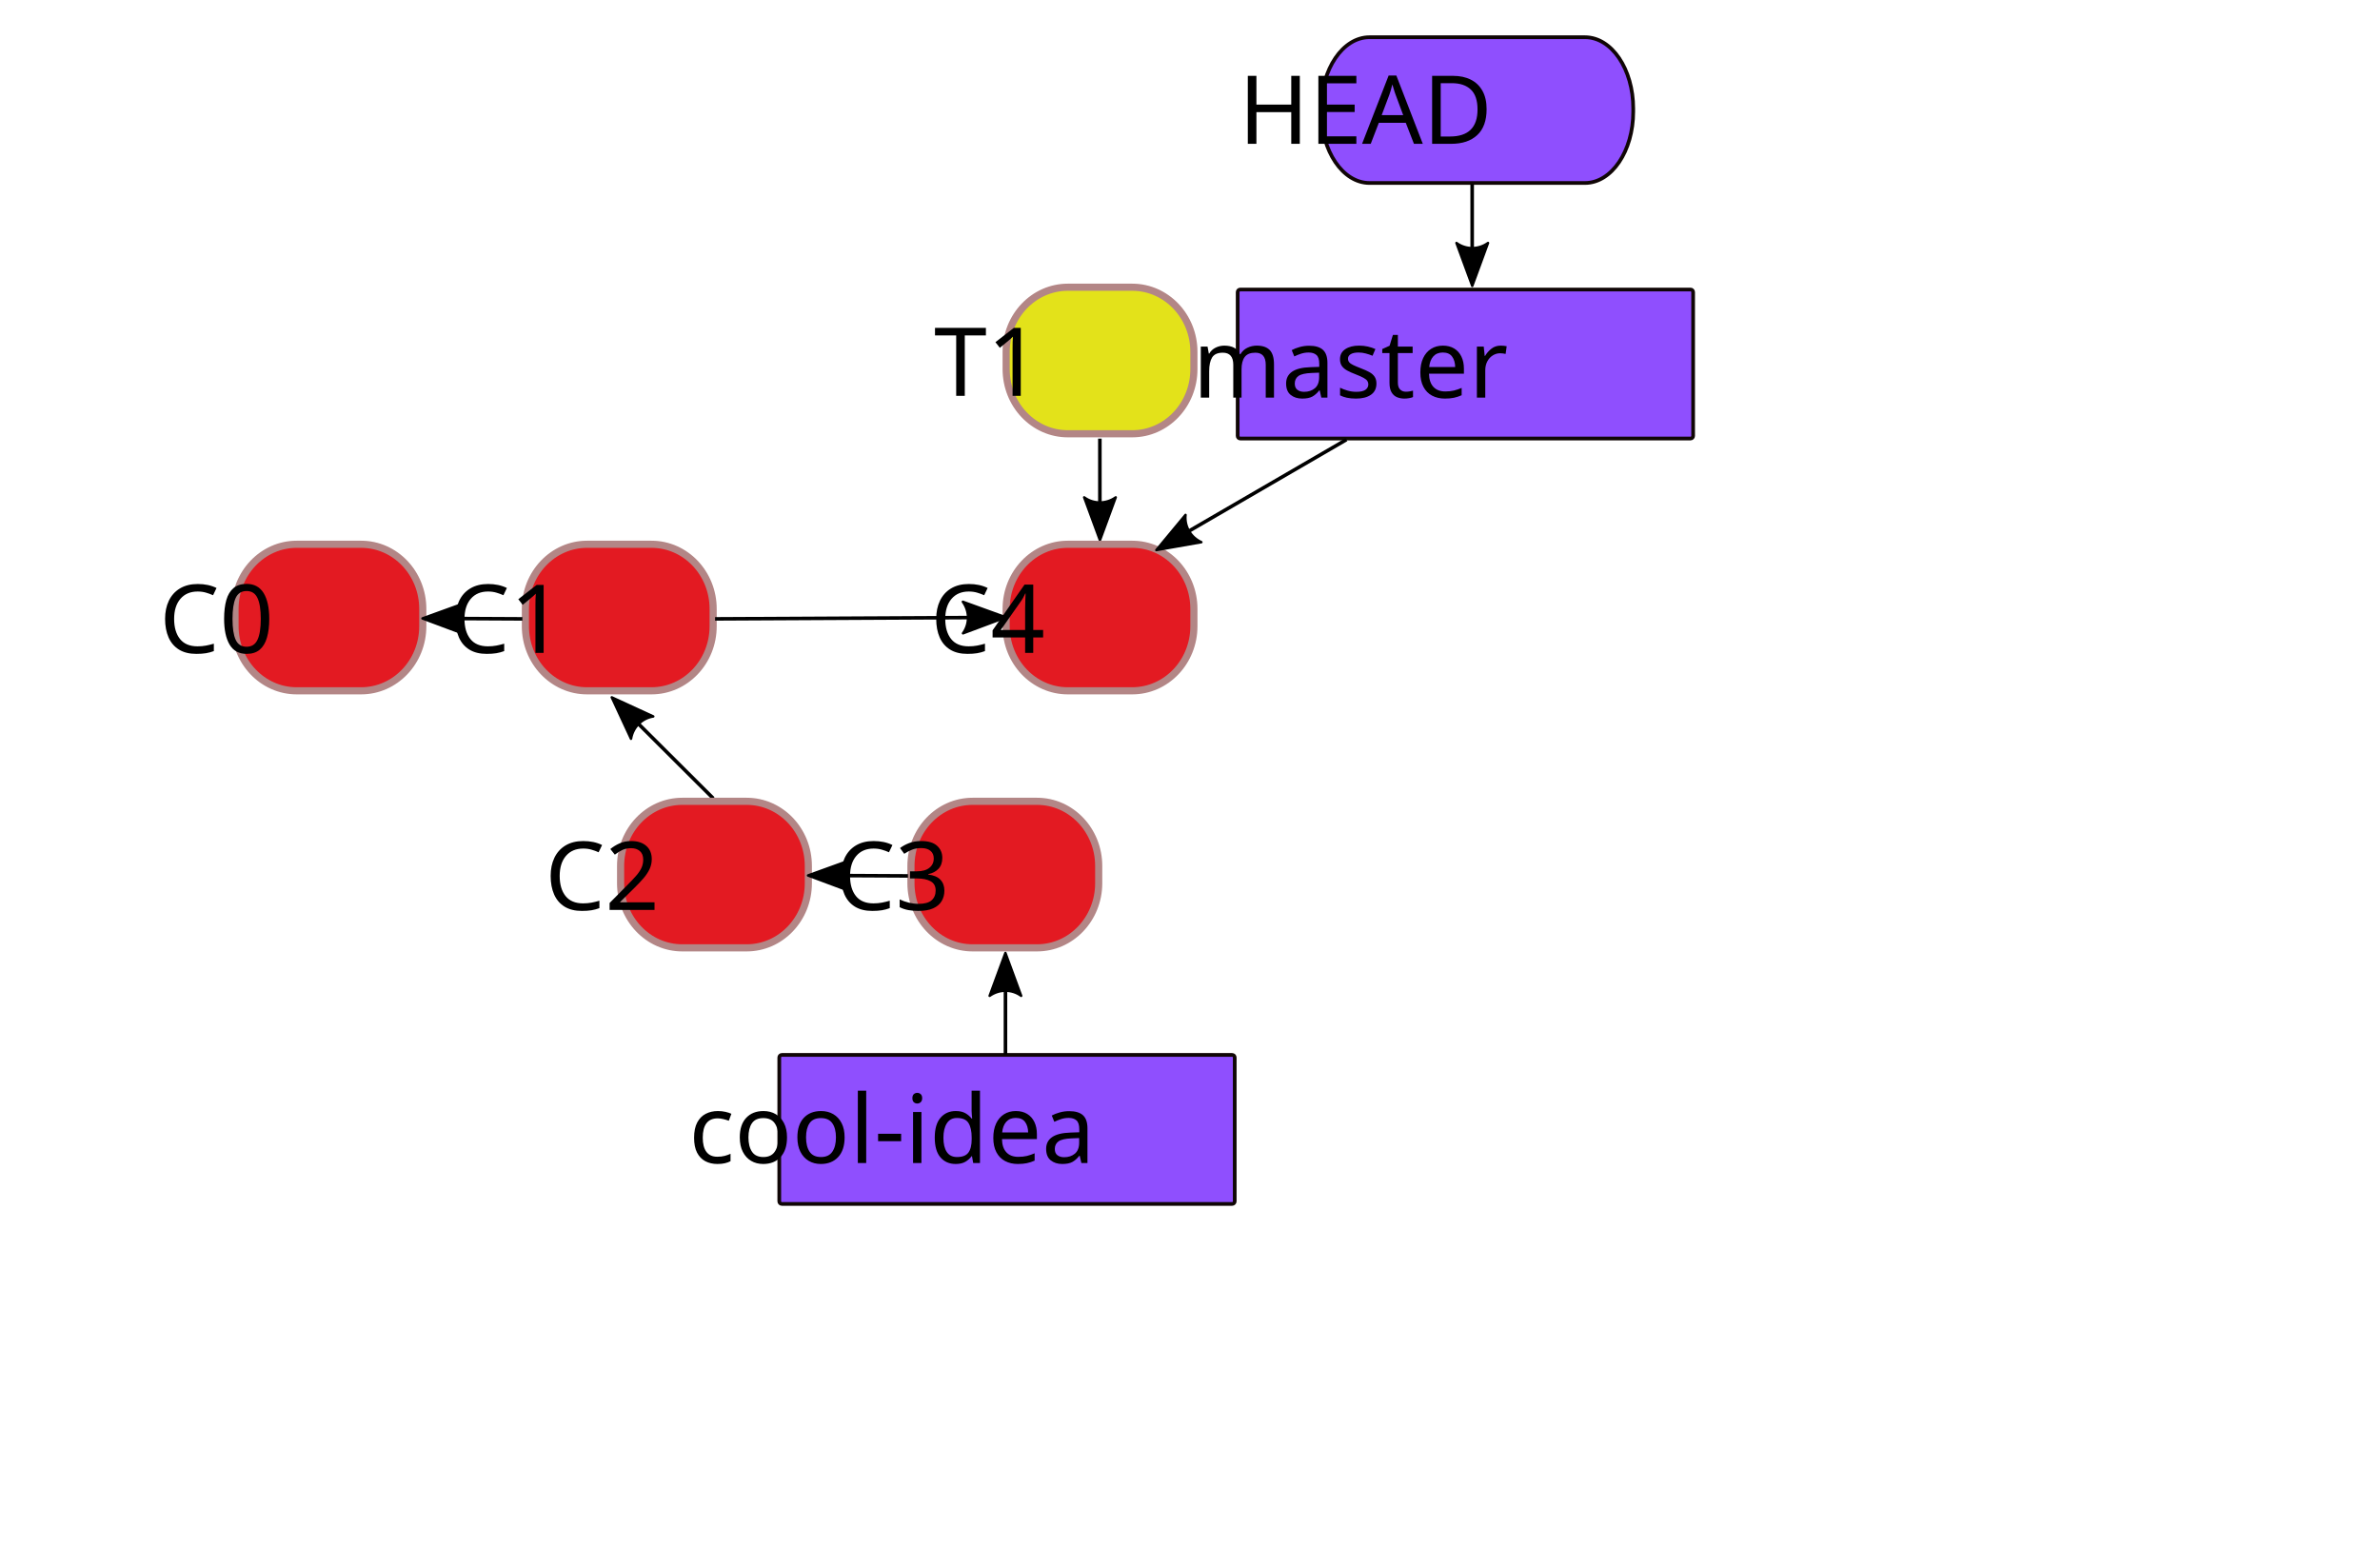
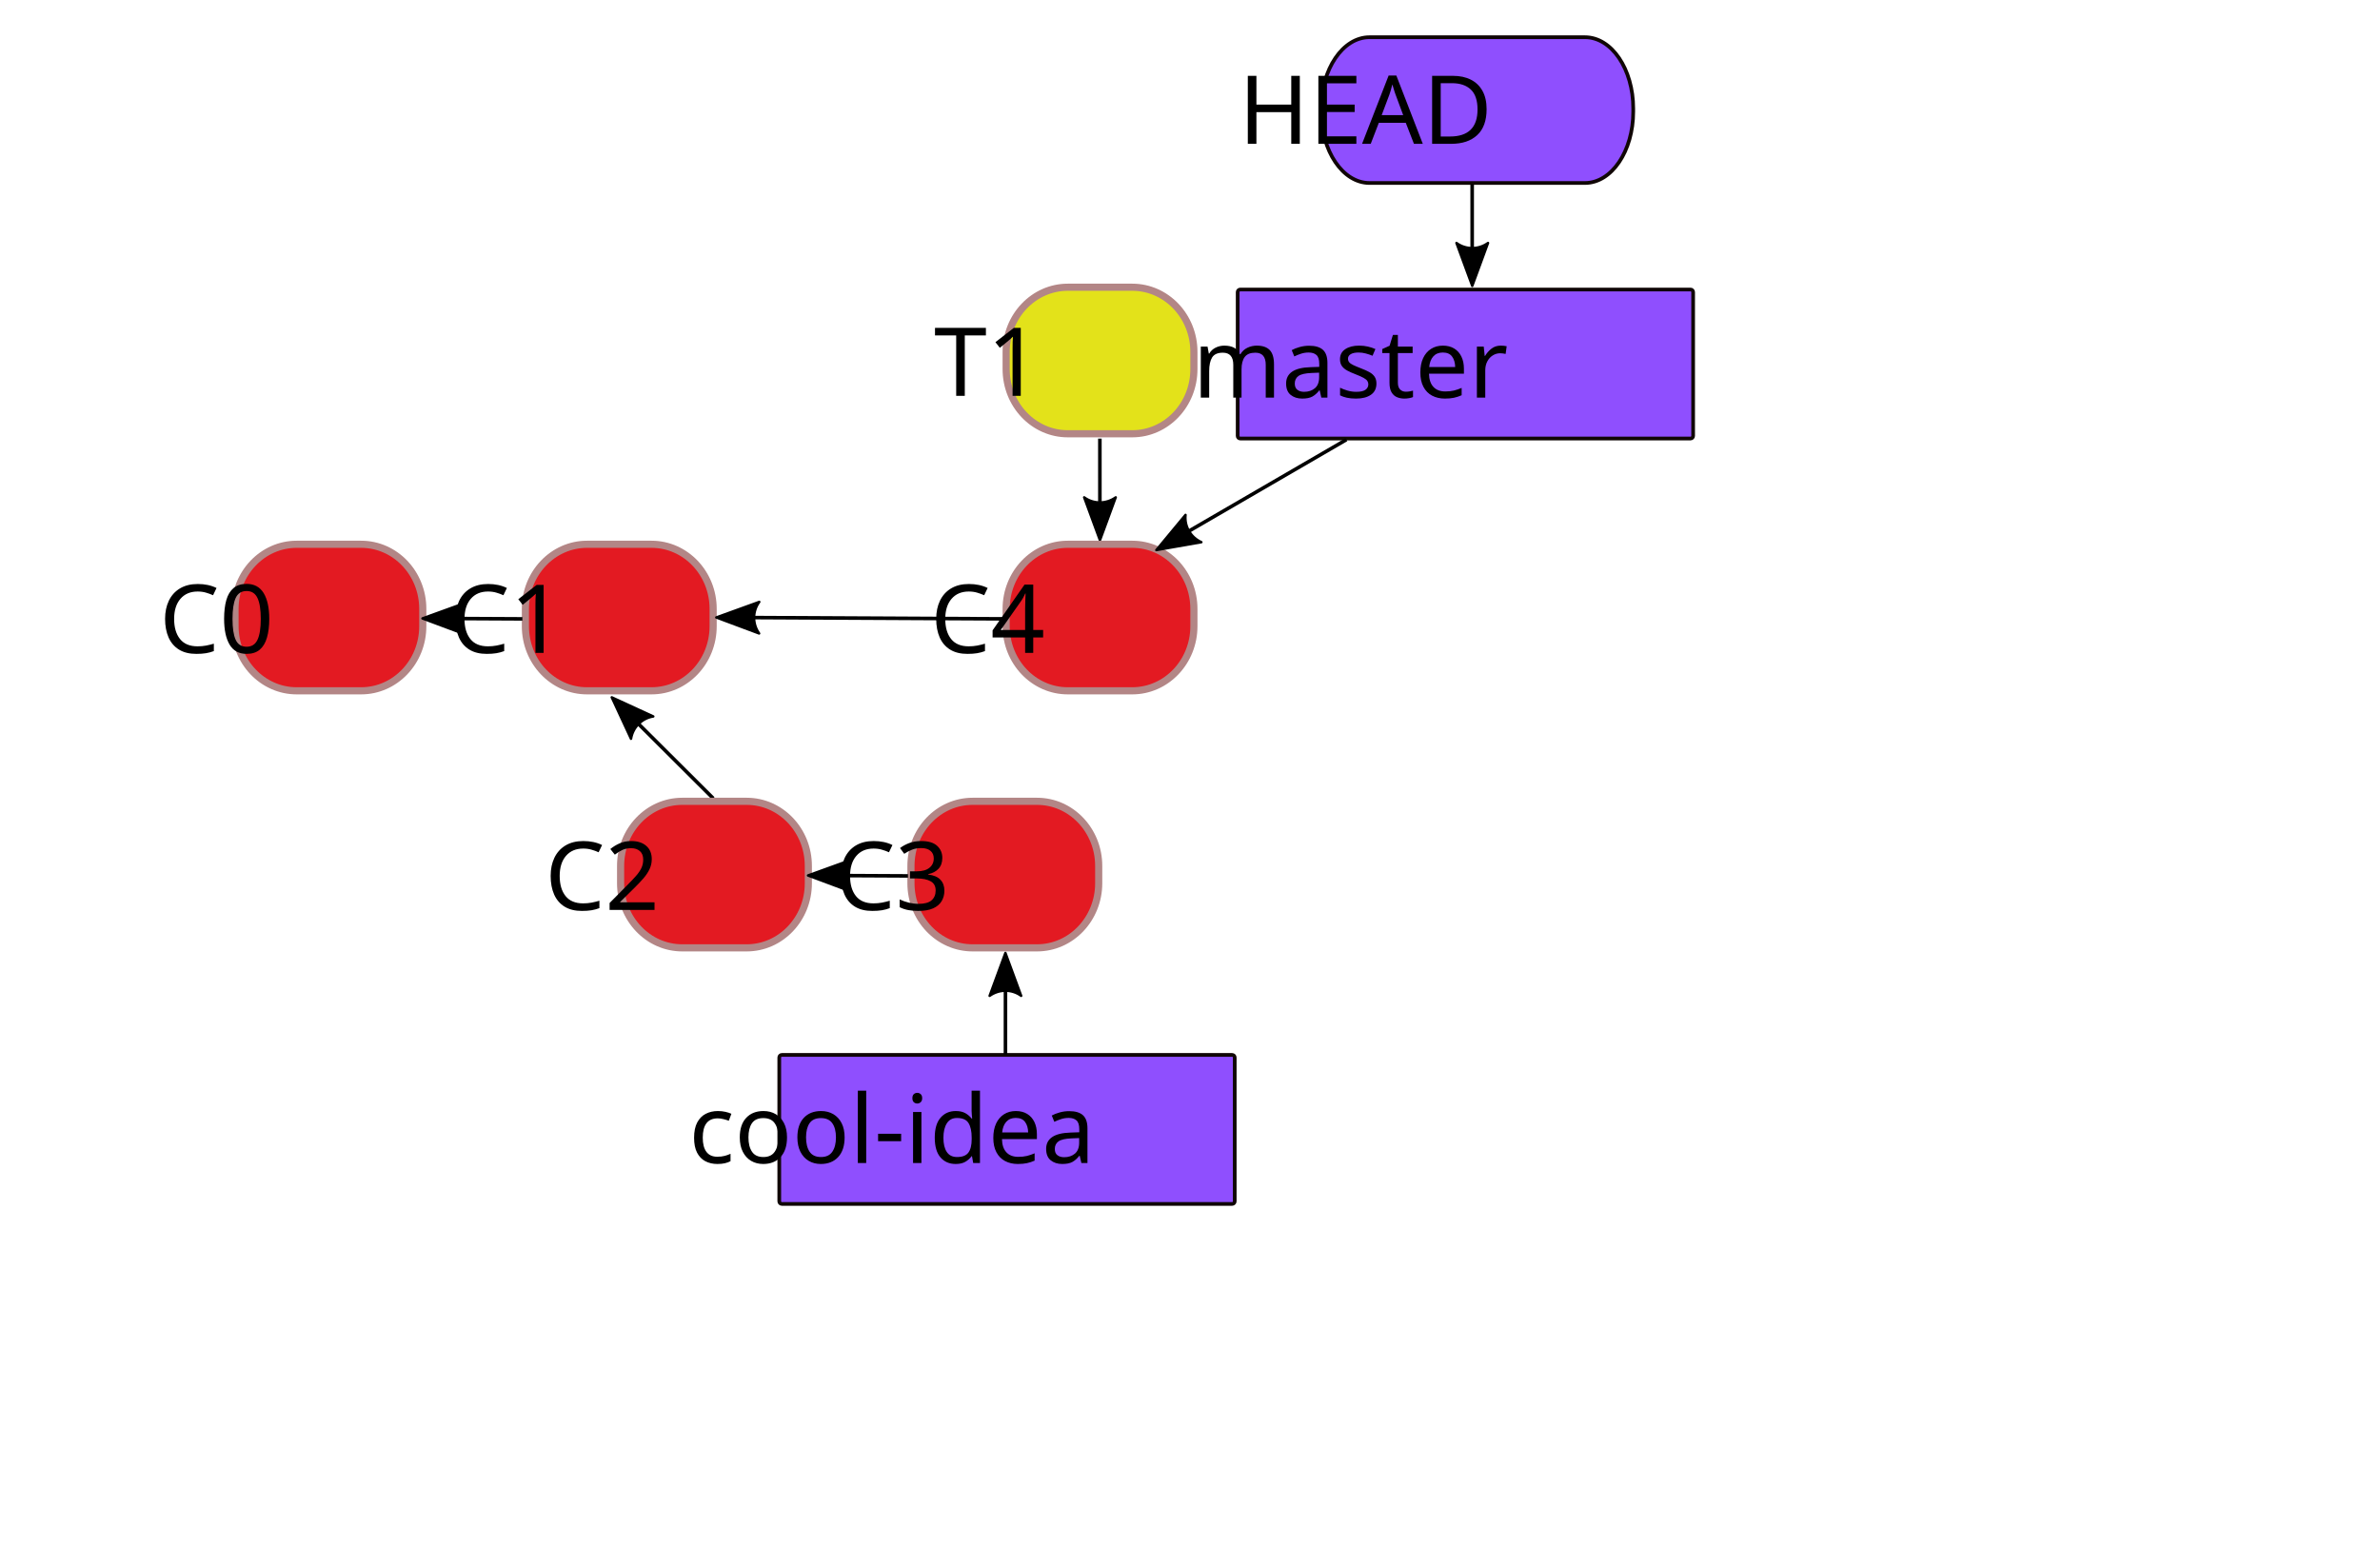
<svg xmlns="http://www.w3.org/2000/svg" width="1000" height="650" viewBox="0 0 1000 650" id="svg3459" version="1.1">
  <defs id="defs3461">
    <marker orient="auto" refY="0" refX="0" id="marker11834" style="overflow:visible">
      <path id="path11836" style="fill:#000000;fill-opacity:1;fill-rule:evenodd;stroke:#000000;stroke-width:0.625;stroke-linejoin:round;stroke-opacity:1" d="M 8.719,4.034 -2.207,0.016 8.719,-4.002 c -1.745,2.372 -1.735,5.617 -6e-7,8.035 z" transform="matrix(-1.1,0,0,-1.1,-1.1,0)" />
    </marker>
    <marker style="overflow:visible" id="marker9558" refX="0" refY="0" orient="auto">
      <path transform="matrix(-1.1,0,0,-1.1,-1.1,0)" d="M 8.719,4.034 -2.207,0.016 8.719,-4.002 c -1.745,2.372 -1.735,5.617 -6e-7,8.035 z" style="fill:#000000;fill-opacity:1;fill-rule:evenodd;stroke:#000000;stroke-width:0.625;stroke-linejoin:round;stroke-opacity:1" id="path9560" />
    </marker>
    <marker style="overflow:visible" id="marker8866" refX="0" refY="0" orient="auto">
      <path transform="matrix(-1.1,0,0,-1.1,-1.1,0)" d="M 8.719,4.034 -2.207,0.016 8.719,-4.002 c -1.745,2.372 -1.735,5.617 -6e-7,8.035 z" style="fill:#000000;fill-opacity:1;fill-rule:evenodd;stroke:#000000;stroke-width:0.625;stroke-linejoin:round;stroke-opacity:1" id="path8868" />
    </marker>
    <marker style="overflow:visible" id="marker7950" refX="0" refY="0" orient="auto">
      <path transform="matrix(-1.1,0,0,-1.1,-1.1,0)" d="M 8.719,4.034 -2.207,0.016 8.719,-4.002 c -1.745,2.372 -1.735,5.617 -6e-7,8.035 z" style="fill:#000000;fill-opacity:1;fill-rule:evenodd;stroke:#000000;stroke-width:0.625;stroke-linejoin:round;stroke-opacity:1" id="path7952" />
    </marker>
    <marker orient="auto" refY="0" refX="0" id="marker6961" style="overflow:visible">
      <path id="path6963" style="fill:#000000;fill-opacity:1;fill-rule:evenodd;stroke:#000000;stroke-width:0.625;stroke-linejoin:round;stroke-opacity:1" d="M 8.719,4.034 -2.207,0.016 8.719,-4.002 c -1.745,2.372 -1.735,5.617 -6e-7,8.035 z" transform="matrix(-1.1,0,0,-1.1,-1.1,0)" />
    </marker>
    <marker orient="auto" refY="0" refX="0" id="marker6649" style="overflow:visible">
      <path id="path6651" style="fill:#000000;fill-opacity:1;fill-rule:evenodd;stroke:#000000;stroke-width:0.625;stroke-linejoin:round;stroke-opacity:1" d="M 8.719,4.034 -2.207,0.016 8.719,-4.002 c -1.745,2.372 -1.735,5.617 -6e-7,8.035 z" transform="matrix(-1.1,0,0,-1.1,-1.1,0)" />
    </marker>
    <marker style="overflow:visible" id="marker4480" refX="0" refY="0" orient="auto">
      <path transform="matrix(-1.1,0,0,-1.1,-1.1,0)" d="M 8.719,4.034 -2.207,0.016 8.719,-4.002 c -1.745,2.372 -1.735,5.617 -6e-7,8.035 z" style="fill:#000000;fill-opacity:1;fill-rule:evenodd;stroke:#000000;stroke-width:0.625;stroke-linejoin:round;stroke-opacity:1" id="path4482" />
    </marker>
    <marker orient="auto" refY="0" refX="0" id="marker11423" style="overflow:visible">
      <path id="path11425" style="fill:#000000;fill-opacity:1;fill-rule:evenodd;stroke:#000000;stroke-width:0.625;stroke-linejoin:round;stroke-opacity:1" d="M 8.719,4.034 -2.207,0.016 8.719,-4.002 c -1.745,2.372 -1.735,5.617 -6e-7,8.035 z" transform="matrix(-1.1,0,0,-1.1,-1.1,0)" />
    </marker>
    <marker style="overflow:visible" id="marker9333" refX="0" refY="0" orient="auto">
      <path transform="matrix(-1.1,0,0,-1.1,-1.1,0)" d="M 8.719,4.034 -2.207,0.016 8.719,-4.002 c -1.745,2.372 -1.735,5.617 -6e-7,8.035 z" style="fill:#000000;fill-opacity:1;fill-rule:evenodd;stroke:#000000;stroke-width:0.625;stroke-linejoin:round;stroke-opacity:1" id="path9335" />
    </marker>
    <marker style="overflow:visible" id="marker8841" refX="0" refY="0" orient="auto">
      <path transform="matrix(-1.1,0,0,-1.1,-1.1,0)" d="M 8.719,4.034 -2.207,0.016 8.719,-4.002 c -1.745,2.372 -1.735,5.617 -6e-7,8.035 z" style="fill:#000000;fill-opacity:1;fill-rule:evenodd;stroke:#000000;stroke-width:0.625;stroke-linejoin:round;stroke-opacity:1" id="path8843" />
    </marker>
    <marker orient="auto" refY="0" refX="0" id="marker8741" style="overflow:visible">
      <path id="path8743" style="fill:#000000;fill-opacity:1;fill-rule:evenodd;stroke:#000000;stroke-width:0.625;stroke-linejoin:round;stroke-opacity:1" d="M 8.719,4.034 -2.207,0.016 8.719,-4.002 c -1.745,2.372 -1.735,5.617 -6e-7,8.035 z" transform="matrix(-1.1,0,0,-1.1,-1.1,0)" />
    </marker>
    <marker style="overflow:visible" id="marker8645" refX="0" refY="0" orient="auto">
      <path transform="matrix(-1.1,0,0,-1.1,-1.1,0)" d="M 8.719,4.034 -2.207,0.016 8.719,-4.002 c -1.745,2.372 -1.735,5.617 -6e-7,8.035 z" style="fill:#000000;fill-opacity:1;fill-rule:evenodd;stroke:#000000;stroke-width:0.625;stroke-linejoin:round;stroke-opacity:1" id="path8647" />
    </marker>
    <marker style="overflow:visible" id="marker7669" refX="0" refY="0" orient="auto">
      <path transform="matrix(-1.1,0,0,-1.1,-1.1,0)" d="M 8.719,4.034 -2.207,0.016 8.719,-4.002 c -1.745,2.372 -1.735,5.617 -6e-7,8.035 z" style="fill:#000000;fill-opacity:1;fill-rule:evenodd;stroke:#000000;stroke-width:0.625;stroke-linejoin:round;stroke-opacity:1" id="path7671" />
    </marker>
    <marker orient="auto" refY="0" refX="0" id="marker6457" style="overflow:visible">
      <path id="path6459" style="fill:#000000;fill-opacity:1;fill-rule:evenodd;stroke:#000000;stroke-width:0.625;stroke-linejoin:round;stroke-opacity:1" d="M 8.719,4.034 -2.207,0.016 8.719,-4.002 c -1.745,2.372 -1.735,5.617 -6e-7,8.035 z" transform="matrix(-1.1,0,0,-1.1,-1.1,0)" />
    </marker>
    <marker style="overflow:visible" id="marker6309" refX="0" refY="0" orient="auto">
      <path transform="matrix(-1.1,0,0,-1.1,-1.1,0)" d="M 8.719,4.034 -2.207,0.016 8.719,-4.002 c -1.745,2.372 -1.735,5.617 -6e-7,8.035 z" style="fill:#000000;fill-opacity:1;fill-rule:evenodd;stroke:#000000;stroke-width:0.625;stroke-linejoin:round;stroke-opacity:1" id="path6311" />
    </marker>
    <marker style="overflow:visible" id="marker4547" refX="0" refY="0" orient="auto">
      <path transform="matrix(-1.1,0,0,-1.1,-1.1,0)" d="M 8.719,4.034 -2.207,0.016 8.719,-4.002 c -1.745,2.372 -1.735,5.617 -6e-7,8.035 z" style="fill:#000000;fill-opacity:1;fill-rule:evenodd;stroke:#000000;stroke-width:0.625;stroke-linejoin:round;stroke-opacity:1" id="path4549" />
    </marker>
    <marker style="overflow:visible" id="marker10796-1" refX="0" refY="0" orient="auto">
      <path transform="matrix(-1.1,0,0,-1.1,-1.1,0)" d="M 8.719,4.034 -2.207,0.016 8.719,-4.002 c -1.745,2.372 -1.735,5.617 -6e-7,8.035 z" style="fill:#000000;fill-opacity:1;fill-rule:evenodd;stroke:#000000;stroke-width:0.625;stroke-linejoin:round;stroke-opacity:1" id="path10798-8" />
    </marker>
    <marker orient="auto" refY="0" refX="0" id="marker12210" style="overflow:visible">
      <path id="path12212" style="fill:#000000;fill-opacity:1;fill-rule:evenodd;stroke:#000000;stroke-width:0.625;stroke-linejoin:round;stroke-opacity:1" d="M 8.719,4.034 -2.207,0.016 8.719,-4.002 c -1.745,2.372 -1.735,5.617 -6e-7,8.035 z" transform="matrix(-1.1,0,0,-1.1,-1.1,0)" />
    </marker>
  </defs>
  <g id="layer2" style="display:inline" transform="translate(0,-100)">
-     <g id="g14203">
+     <g id="g4515">
      <g id="g8486" transform="translate(36,-194.3622)">
        <rect style="opacity:1;fill:#e31a22;fill-opacity:1;stroke:#b38686;stroke-width:3;stroke-linejoin:round;stroke-miterlimit:4;stroke-dasharray:none;stroke-opacity:1" id="rect8488" width="78.889" height="61.57" x="184.752" y="523.048" rx="25.911" ry="27.163" />
        <text xml:space="preserve" style="font-style:normal;font-weight:normal;font-size:40px;line-height:125%;font-family:sans-serif;letter-spacing:0px;word-spacing:0px;fill:#000000;fill-opacity:1;stroke:none;stroke-width:1px;stroke-linecap:butt;stroke-linejoin:miter;stroke-opacity:1" x="223.81" y="568.698" id="text8490">
          <tspan id="tspan8492" x="223.81" y="568.698" style="text-align:center;text-anchor:middle">C1</tspan>
        </text>
      </g>
      <g transform="translate(170,-300.3622)" id="g8494">
        <rect style="opacity:1;fill:#8f4ffe;fill-opacity:1;stroke:#100606;stroke-width:1.556;stroke-linejoin:miter;stroke-miterlimit:4;stroke-dasharray:none;stroke-dashoffset:0;stroke-opacity:1" id="rect8496" width="191.369" height="62.611" x="350.029" y="522.007" rx="1.091" />
        <text xml:space="preserve" style="font-style:normal;font-weight:normal;font-size:40px;line-height:125%;font-family:sans-serif;text-align:center;letter-spacing:0px;word-spacing:0px;text-anchor:middle;fill:#000000;fill-opacity:1;stroke:none;stroke-width:1px;stroke-linecap:butt;stroke-linejoin:miter;stroke-opacity:1" x="444.198" y="567.431" id="text8498">
          <tspan id="tspan8500" x="444.198" y="567.431">master</tspan>
        </text>
      </g>
      <path style="opacity:1;fill:none;fill-rule:evenodd;stroke:#000000;stroke-width:1.5;stroke-linecap:butt;stroke-linejoin:miter;stroke-miterlimit:4;stroke-dasharray:none;stroke-opacity:1;marker-end:url(#marker7669)" d="m 462.131,284.3 0.008,40.706" id="path8510" />
      <g transform="translate(-86,-194.3622)" id="g11407">
        <rect ry="27.163" rx="25.911" y="523.048" x="184.752" height="61.57" width="78.889" id="rect11409" style="opacity:1;fill:#e31a22;fill-opacity:1;stroke:#b38686;stroke-width:3;stroke-linejoin:round;stroke-miterlimit:4;stroke-dasharray:none;stroke-opacity:1" />
        <text id="text11411" y="568.698" x="223.81" style="font-style:normal;font-weight:normal;font-size:40px;line-height:125%;font-family:sans-serif;letter-spacing:0px;word-spacing:0px;fill:#000000;fill-opacity:1;stroke:none;stroke-width:1px;stroke-linecap:butt;stroke-linejoin:miter;stroke-opacity:1" xml:space="preserve">
          <tspan style="text-align:center;text-anchor:middle" y="568.698" x="223.81" id="tspan11413">C0</tspan>
        </text>
      </g>
      <path id="path11421" d="m 219.494,360.028 -39.992,-0.203" style="opacity:1;fill:none;fill-rule:evenodd;stroke:#000000;stroke-width:1.5;stroke-linecap:butt;stroke-linejoin:miter;stroke-miterlimit:4;stroke-dasharray:none;stroke-opacity:1;marker-end:url(#marker11423)" />
      <path id="path4476" d="M 299.693,435.465 258.469,394.386" style="opacity:1;fill:none;fill-rule:evenodd;stroke:#000000;stroke-width:1.5;stroke-linecap:butt;stroke-linejoin:miter;stroke-miterlimit:4;stroke-dasharray:none;stroke-opacity:1;marker-end:url(#marker6649)" />
      <g transform="translate(76,-86.36222)" id="g6641">
        <rect ry="27.163" rx="25.911" y="523.048" x="184.752" height="61.57" width="78.889" id="rect6643" style="opacity:1;fill:#e31a22;fill-opacity:1;stroke:#b38686;stroke-width:3;stroke-linejoin:round;stroke-miterlimit:4;stroke-dasharray:none;stroke-opacity:1" />
        <text id="text6645" y="568.698" x="223.81" style="font-style:normal;font-weight:normal;font-size:40px;line-height:125%;font-family:sans-serif;letter-spacing:0px;word-spacing:0px;fill:#000000;fill-opacity:1;stroke:none;stroke-width:1px;stroke-linecap:butt;stroke-linejoin:miter;stroke-opacity:1" xml:space="preserve">
          <tspan style="text-align:center;text-anchor:middle" y="568.698" x="223.81" id="tspan6647">C2</tspan>
        </text>
      </g>
      <g transform="translate(176.3415,-336.9964)" id="g7914">
        <rect style="opacity:1;fill:#8f4ffe;fill-opacity:1;stroke:#100606;stroke-width:1.556;stroke-linejoin:miter;stroke-miterlimit:4;stroke-dasharray:none;stroke-dashoffset:0;stroke-opacity:1" id="rect7916" width="131.095" height="61.242" x="378.797" y="452.637" rx="20.269" ry="29.936" />
        <text xml:space="preserve" style="font-style:normal;font-weight:normal;font-size:40px;line-height:125%;font-family:sans-serif;letter-spacing:0px;word-spacing:0px;fill:#000000;fill-opacity:1;stroke:none;stroke-width:1px;stroke-linecap:butt;stroke-linejoin:miter;stroke-opacity:1" x="444.198" y="497.431" id="text7918">
          <tspan id="tspan7920" x="444.198" y="497.431" style="text-align:center;text-anchor:middle">HEAD</tspan>
        </text>
      </g>
      <g transform="translate(-22.60496,21.23359)" id="g7922">
        <rect style="opacity:1;fill:#8f4ffe;fill-opacity:1;stroke:#100606;stroke-width:1.556;stroke-linejoin:miter;stroke-miterlimit:4;stroke-dasharray:none;stroke-dashoffset:0;stroke-opacity:1" id="rect7924" width="191.369" height="62.611" x="350.029" y="522.007" rx="1.091" />
        <text xml:space="preserve" style="font-style:normal;font-weight:normal;font-size:40px;line-height:125%;font-family:sans-serif;text-align:center;letter-spacing:0px;word-spacing:0px;text-anchor:middle;fill:#000000;fill-opacity:1;stroke:none;stroke-width:1px;stroke-linecap:butt;stroke-linejoin:miter;stroke-opacity:1" x="444.198" y="567.431" id="text7926">
          <tspan id="tspan7928" x="444.198" y="567.431">cool-idea</tspan>
        </text>
      </g>
      <path id="path7930" d="m 618.559,177.423 0.008,40.706" style="opacity:1;fill:none;fill-rule:evenodd;stroke:#000000;stroke-width:1.5;stroke-linecap:butt;stroke-linejoin:miter;stroke-miterlimit:4;stroke-dasharray:none;stroke-opacity:1;marker-end:url(#marker4480)" />
      <g id="g7932" transform="translate(198,-86.36222)">
        <rect style="opacity:1;fill:#e31a22;fill-opacity:1;stroke:#b38686;stroke-width:3;stroke-linejoin:round;stroke-miterlimit:4;stroke-dasharray:none;stroke-opacity:1" id="rect7934" width="78.889" height="61.57" x="184.752" y="523.048" rx="25.911" ry="27.163" />
        <text xml:space="preserve" style="font-style:normal;font-weight:normal;font-size:40px;line-height:125%;font-family:sans-serif;letter-spacing:0px;word-spacing:0px;fill:#000000;fill-opacity:1;stroke:none;stroke-width:1px;stroke-linecap:butt;stroke-linejoin:miter;stroke-opacity:1" x="223.81" y="568.698" id="text7936">
          <tspan id="tspan7938" x="223.81" y="568.698" style="text-align:center;text-anchor:middle">C3</tspan>
        </text>
      </g>
      <path style="opacity:1;fill:none;fill-rule:evenodd;stroke:#000000;stroke-width:1.5;stroke-linecap:butt;stroke-linejoin:miter;stroke-miterlimit:4;stroke-dasharray:none;stroke-opacity:1;marker-end:url(#marker6961)" d="m 422.461,543.092 0.008,-40.706" id="path7940" />
      <path style="opacity:1;fill:none;fill-rule:evenodd;stroke:#000000;stroke-width:1.5;stroke-linecap:butt;stroke-linejoin:miter;stroke-miterlimit:4;stroke-dasharray:none;stroke-opacity:1;marker-end:url(#marker7950)" d="m 381.494,468.028 -39.992,-0.203" id="path7948" />
      <g transform="translate(238,-194.3622)" id="g9542">
        <rect ry="27.163" rx="25.911" y="523.048" x="184.752" height="61.57" width="78.889" id="rect9544" style="opacity:1;fill:#e31a22;fill-opacity:1;stroke:#b38686;stroke-width:3;stroke-linejoin:round;stroke-miterlimit:4;stroke-dasharray:none;stroke-opacity:1" />
        <text id="text9546" y="568.698" x="223.81" style="font-style:normal;font-weight:normal;font-size:40px;line-height:125%;font-family:sans-serif;letter-spacing:0px;word-spacing:0px;fill:#000000;fill-opacity:1;stroke:none;stroke-width:1px;stroke-linecap:butt;stroke-linejoin:miter;stroke-opacity:1" xml:space="preserve">
          <tspan style="text-align:center;text-anchor:middle" y="568.698" x="223.81" id="tspan9548">C4</tspan>
        </text>
      </g>
-       <path style="opacity:1;fill:none;fill-rule:evenodd;stroke:#000000;stroke-width:1.5;stroke-linecap:butt;stroke-linejoin:miter;stroke-miterlimit:4;stroke-dasharray:none;stroke-opacity:1;marker-end:url(#marker9558)" d="m 300.454,360.028 120.171,-0.609" id="path9556" />
+       <path style="opacity:1;fill:none;fill-rule:evenodd;stroke:#000000;stroke-width:1.5;stroke-linecap:butt;stroke-linejoin:miter;stroke-miterlimit:4;stroke-dasharray:none;stroke-opacity:1;marker-end:url(#marker9558)" d="m 423.128,360.028 -120.171,-0.609" id="path9556" />
      <g id="g11818" transform="translate(238,-302.3622)">
        <rect style="opacity:1;fill:#e3e21a;fill-opacity:1;stroke:#b38686;stroke-width:3;stroke-linejoin:round;stroke-miterlimit:4;stroke-dasharray:none;stroke-opacity:1" id="rect11820" width="78.889" height="61.57" x="184.752" y="523.048" rx="25.911" ry="27.163" />
        <text xml:space="preserve" style="font-style:normal;font-weight:normal;font-size:40px;line-height:125%;font-family:sans-serif;letter-spacing:0px;word-spacing:0px;fill:#000000;fill-opacity:1;stroke:none;stroke-width:1px;stroke-linecap:butt;stroke-linejoin:miter;stroke-opacity:1" x="223.81" y="568.698" id="text11822">
          <tspan id="tspan11824" x="223.81" y="568.698" style="text-align:center;text-anchor:middle">T1</tspan>
        </text>
      </g>
      <path id="path11832" d="m 565.73,284.718 -78.164,45.382" style="opacity:1;fill:none;fill-rule:evenodd;stroke:#000000;stroke-width:1.5;stroke-linecap:butt;stroke-linejoin:miter;stroke-miterlimit:4;stroke-dasharray:none;stroke-opacity:1;marker-end:url(#marker11834)" />
    </g>
  </g>
</svg>
